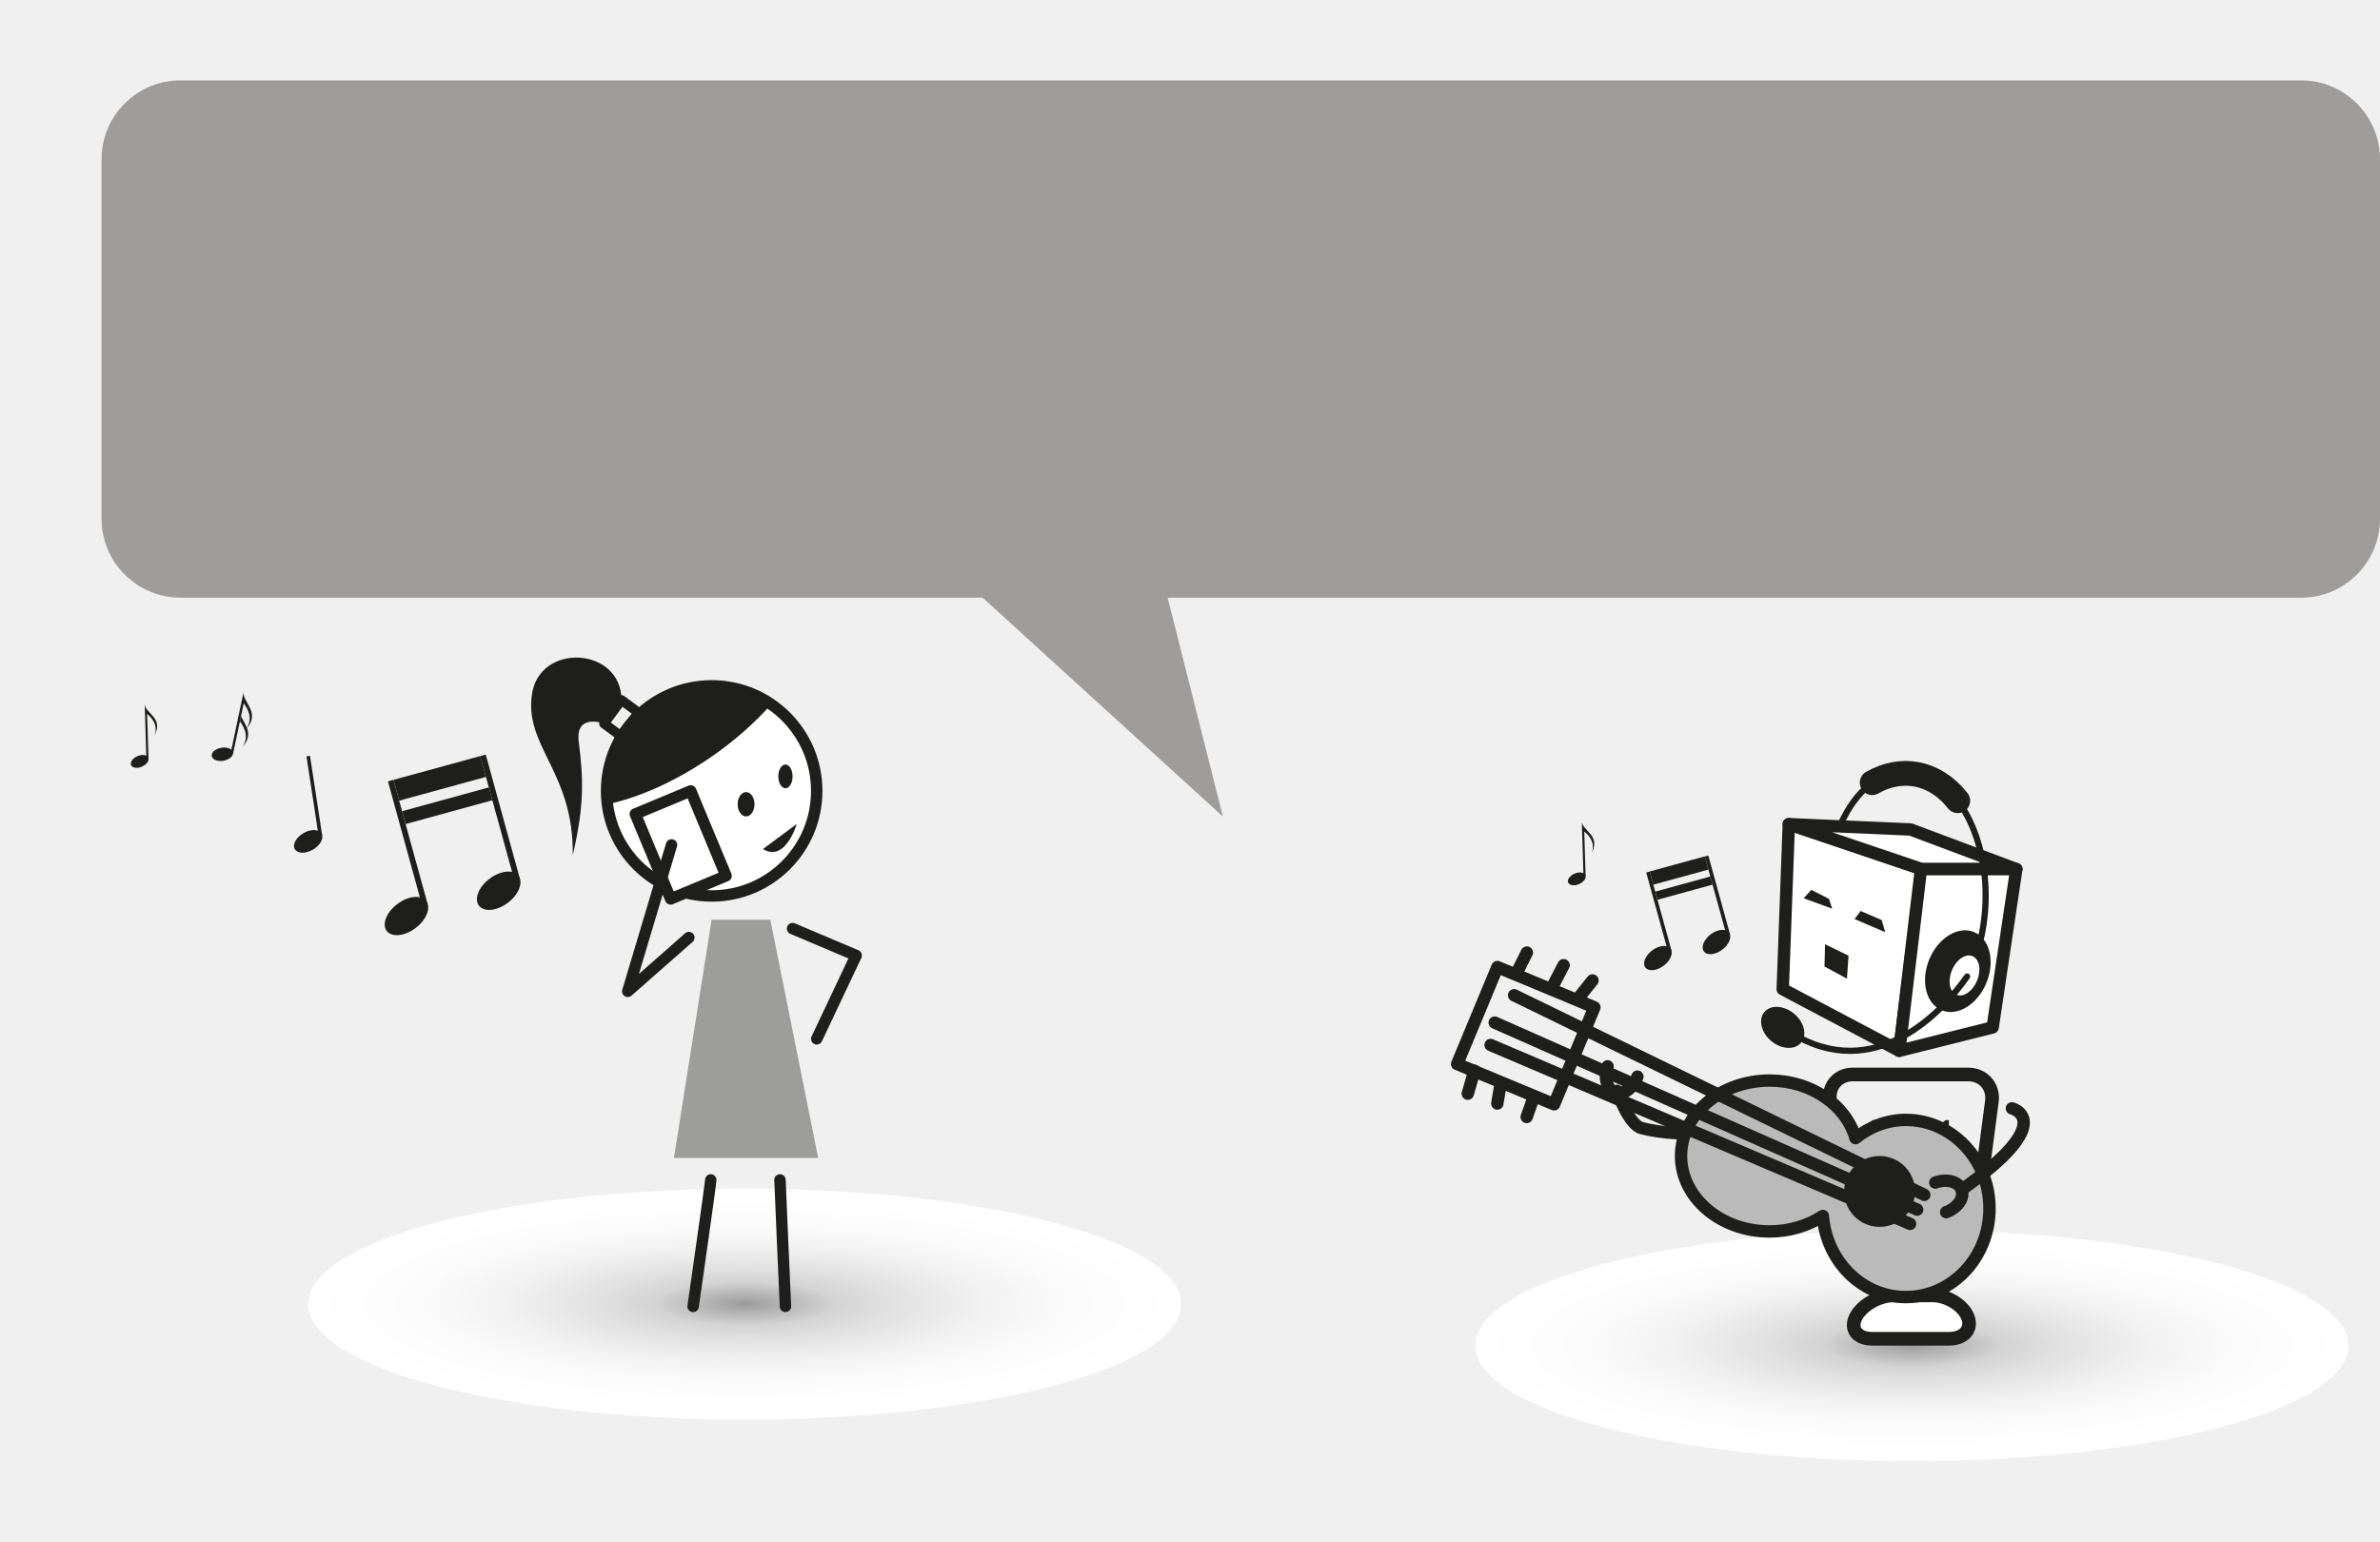
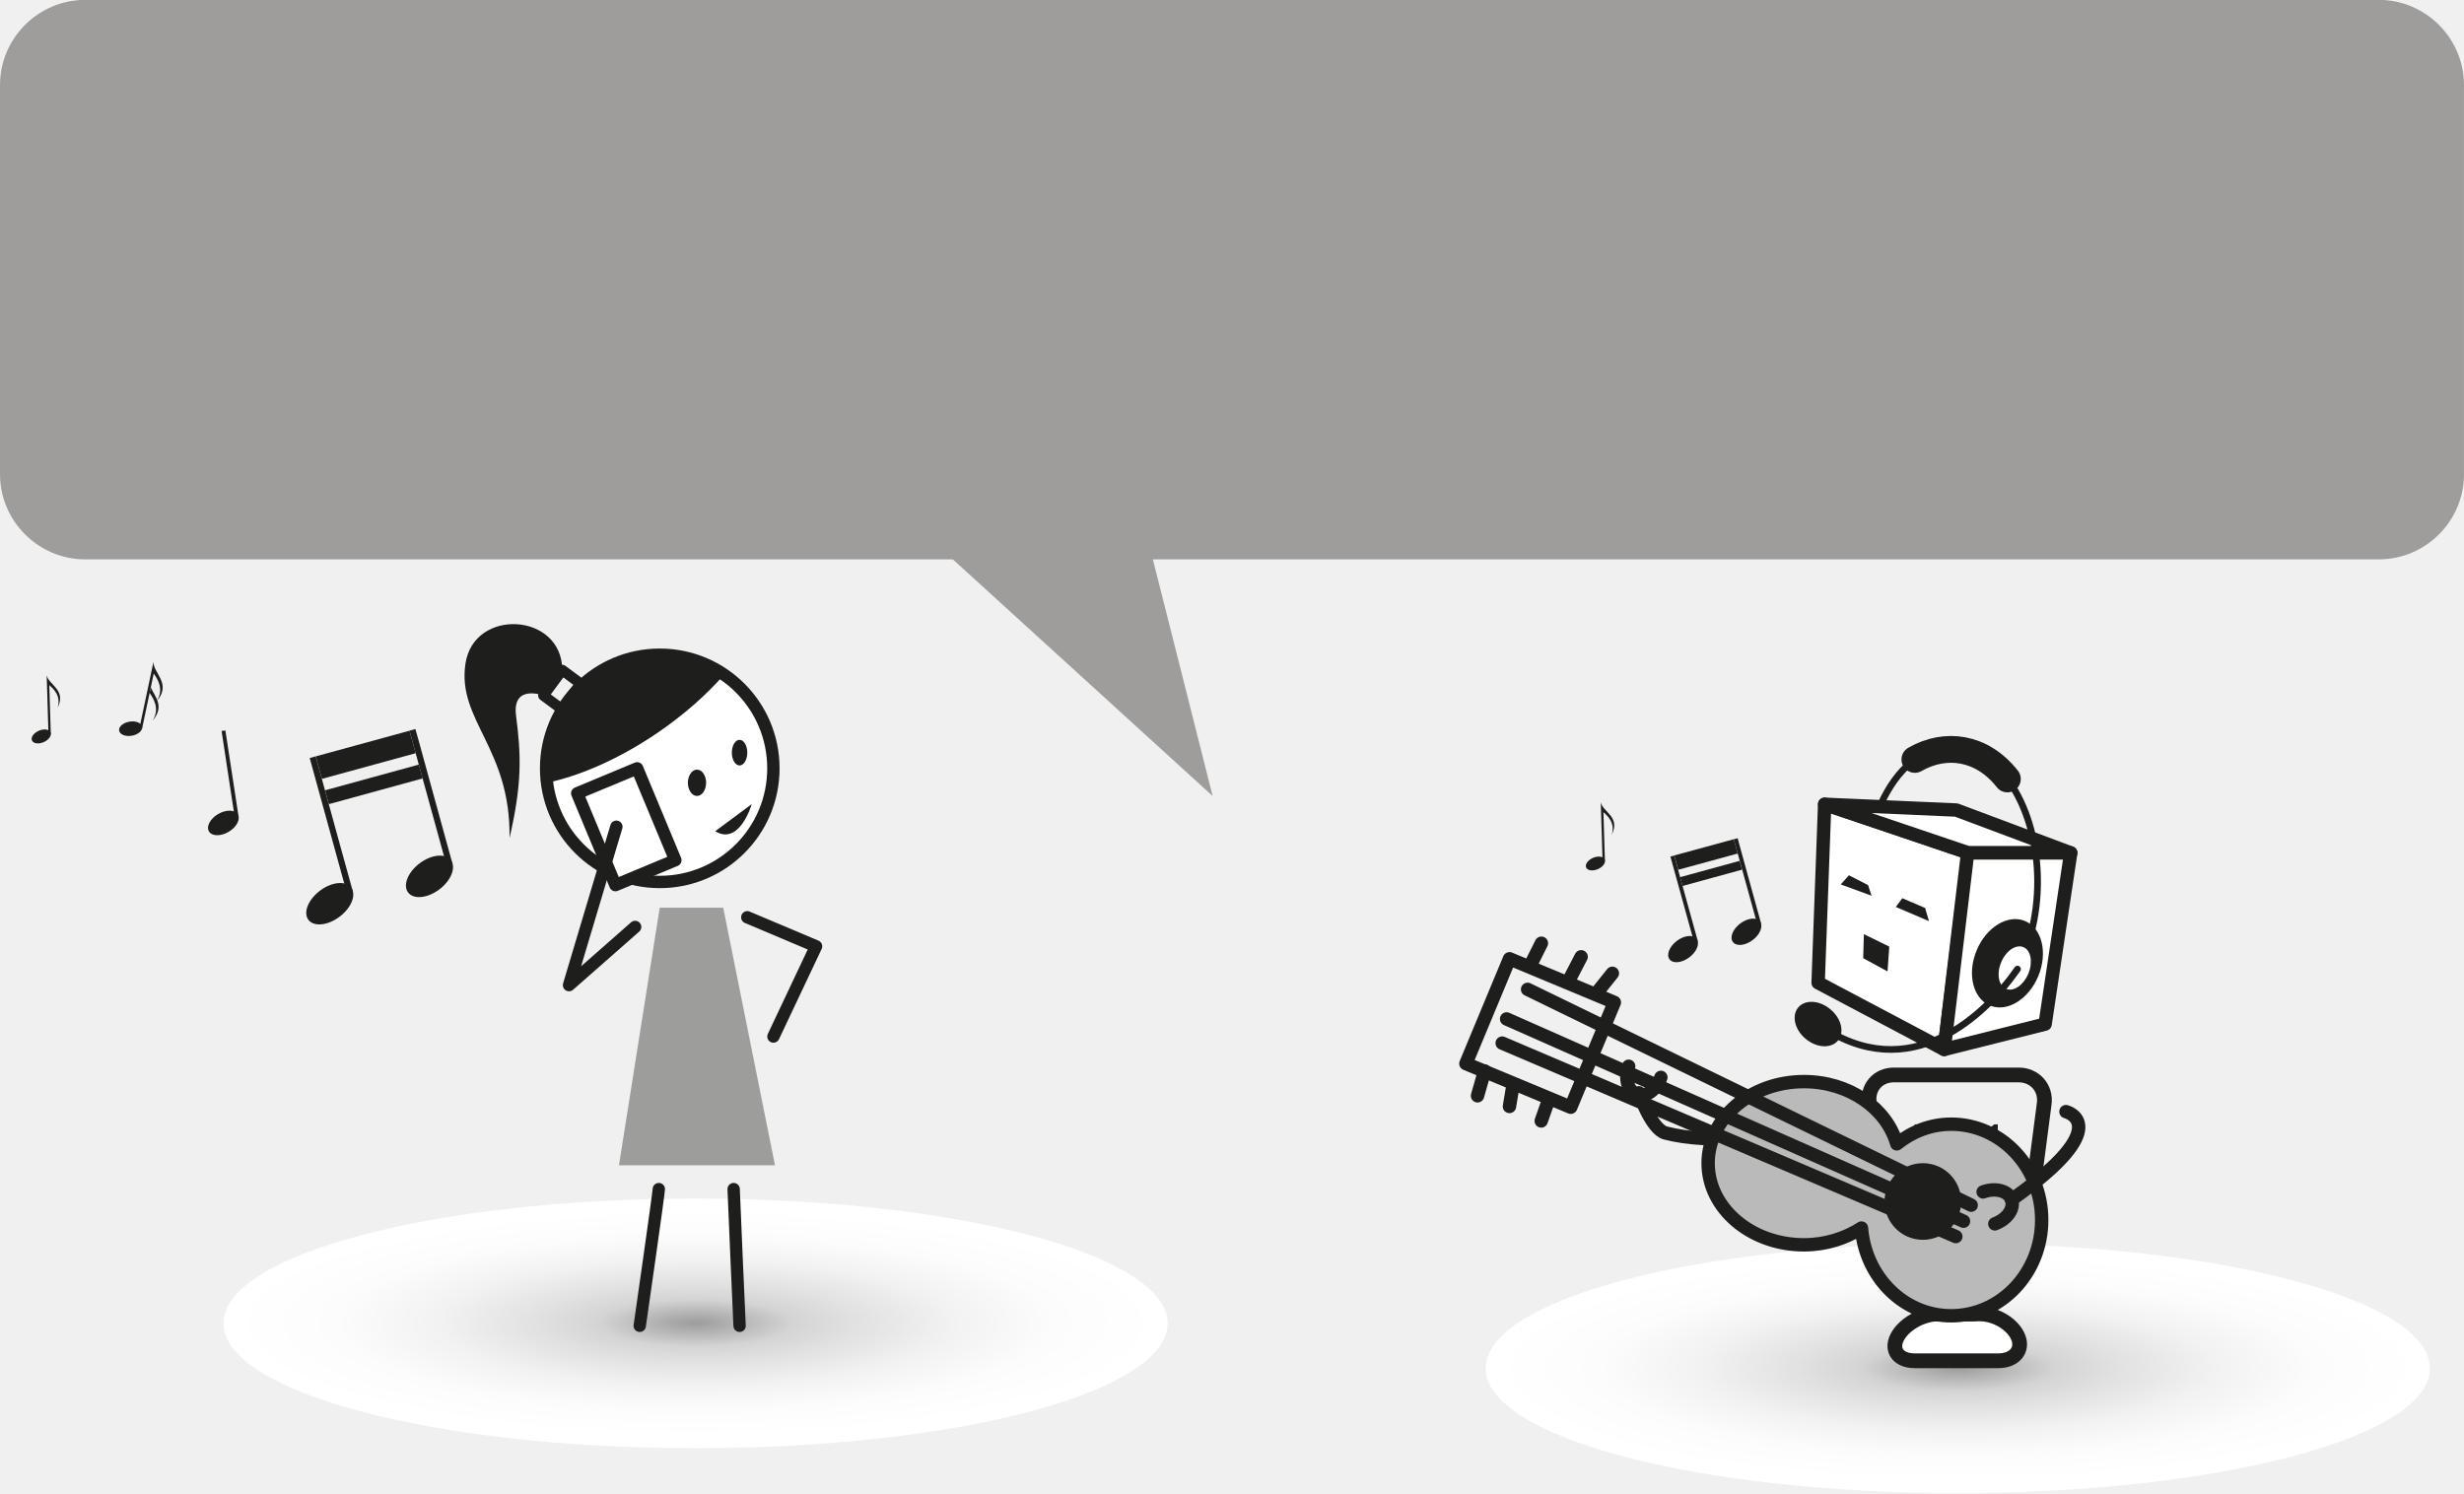
- <svg xmlns="http://www.w3.org/2000/svg" version="1.1" id="Layer_1" x="0px" y="0px" width="90.665px" height="58.73px" viewBox="0 0 90.665 58.73" enable-background="new 0 0 90.665 58.73" xml:space="preserve">
+ <svg xmlns="http://www.w3.org/2000/svg" version="1.1" id="Layer_1" x="0px" y="0px" width="86.795px" height="52.598px" viewBox="0 0 86.795 52.598" enable-background="new 0 0 86.795 52.598" xml:space="preserve">
  <g>
-     <radialGradient id="SVGID_1_" cx="-1113.549" cy="-427.041" r="39.939" gradientTransform="matrix(0.4097 0 0 0.0996 529.0527 93.7888)" gradientUnits="userSpaceOnUse">
+     <radialGradient id="SVGID_1_" cx="-38.842" cy="4956.944" r="39.936" gradientTransform="matrix(0.4097 0 0 0.0996 84.8768 -445.5226)" gradientUnits="userSpaceOnUse">
      <stop offset="0" style="stop-color:#9C9C9C" />
      <stop offset="0.019" style="stop-color:#A2A1A1" />
      <stop offset="0.209" style="stop-color:#D4D4D4" />
      <stop offset="0.342" style="stop-color:#E2E1E2" />
      <stop offset="0.555" style="stop-color:#F2F2F2" />
      <stop offset="0.772" style="stop-color:#FCFCFC" />
      <stop offset="1" style="stop-color:#FFFFFF" />
    </radialGradient>
-     <ellipse fill="url(#SVGID_1_)" cx="72.832" cy="51.271" rx="16.629" ry="4.397" />
-     <radialGradient id="SVGID_2_" cx="-1222.073" cy="-429.416" r="39.939" gradientTransform="matrix(0.4097 0 0 0.0996 529.0527 92.4411)" gradientUnits="userSpaceOnUse">
+     <ellipse fill="url(#SVGID_1_)" cx="68.964" cy="48.205" rx="16.629" ry="4.396" />
+     <radialGradient id="SVGID_2_" cx="-147.367" cy="4954.568" r="39.939" gradientTransform="matrix(0.4097 0 0 0.0996 84.8768 -446.8702)" gradientUnits="userSpaceOnUse">
      <stop offset="0" style="stop-color:#9C9C9C" />
      <stop offset="0.019" style="stop-color:#A2A1A1" />
      <stop offset="0.209" style="stop-color:#D4D4D4" />
      <stop offset="0.342" style="stop-color:#E2E1E2" />
      <stop offset="0.555" style="stop-color:#F2F2F2" />
      <stop offset="0.772" style="stop-color:#FCFCFC" />
      <stop offset="1" style="stop-color:#FFFFFF" />
    </radialGradient>
-     <ellipse fill="url(#SVGID_2_)" cx="28.37" cy="49.688" rx="16.629" ry="4.397" />
+     <ellipse fill="url(#SVGID_2_)" cx="24.5" cy="46.622" rx="16.629" ry="4.397" />
    <g>
      <g>
-         <path fill="#9E9D9C" d="M90.665,19.772c0,1.65-1.35,3-3,3H6.869c-1.65,0-3-1.35-3-3V6.062c0-1.65,1.35-3,3-3h80.796     c1.65,0,3,1.35,3,3V19.772z" />
+         <path fill="#9E9D9C" d="M86.796,16.706c0,1.649-1.35,3-3,3H3c-1.65,0-3-1.351-3-3V2.996c0-1.649,1.35-3,3-3h80.794     c1.65,0,3,1.351,3,3v13.71H86.796z" />
      </g>
-       <polygon fill="#9E9D9C" points="36.25,21.693 44.208,21.693 46.586,31.11   " />
+       <polygon fill="#9E9D9C" points="32.38,18.627 40.338,18.627 42.716,28.043   " />
    </g>
    <g>
      <g>
-         <ellipse transform="matrix(0.7993 -0.6009 0.6009 0.7993 -9.2594 45.2787)" fill="#1E1E1C" cx="63.159" cy="36.502" rx="0.598" ry="0.365" />
-         <path fill="#1E1E1C" d="M62.712,33.244c0.243,0.883,0.81,2.939,0.81,2.939l0.155,0.042c0,0-0.19-0.689-0.383-1.39     c-0.166-0.603-0.333-1.212-0.385-1.4l-0.062-0.229L62.712,33.244z" />
-         <ellipse transform="matrix(0.7989 -0.6014 0.6014 0.7989 -8.4369 46.545)" fill="#1E1E1C" cx="65.391" cy="35.89" rx="0.598" ry="0.366" />
-         <path fill="#1E1E1C" d="M64.943,32.633c0.244,0.884,0.811,2.939,0.811,2.939l0.154,0.042c0,0-0.188-0.689-0.382-1.39     c-0.165-0.602-0.334-1.212-0.385-1.399l-0.063-0.229L64.943,32.633z" />
-         <rect x="62.878" y="32.91" transform="matrix(-0.9646 0.2638 -0.2638 -0.9646 134.414 48.2901)" fill="#1E1E1C" width="2.173" height="0.522" />
-         <rect x="63.06" y="33.673" transform="matrix(-0.9643 0.2647 -0.2647 -0.9643 134.9615 49.4842)" fill="#1E1E1C" width="2.173" height="0.322" />
+         <ellipse transform="matrix(-0.7996 0.6005 -0.6005 -0.7996 126.7719 24.5722)" fill="#1E1E1C" cx="59.286" cy="33.438" rx="0.598" ry="0.364" />
+         <path fill="#1E1E1C" d="M58.841,30.178c0.244,0.883,0.812,2.939,0.812,2.939l0.154,0.041c0,0-0.189-0.688-0.385-1.391     c-0.166-0.604-0.332-1.211-0.385-1.398l-0.061-0.229L58.841,30.178z" />
+         <ellipse transform="matrix(-0.7982 0.6023 -0.6023 -0.7982 130.393 21.9775)" fill="#1E1E1C" cx="61.516" cy="32.827" rx="0.598" ry="0.365" />
+         <path fill="#1E1E1C" d="M61.073,29.567c0.244,0.885,0.812,2.939,0.812,2.939l0.154,0.041c0,0-0.188-0.688-0.383-1.389     c-0.166-0.604-0.334-1.213-0.385-1.398l-0.062-0.23L61.073,29.567z" />
+         <rect x="59.009" y="29.843" transform="matrix(-0.9647 0.2634 -0.2634 -0.9647 125.9972 43.3159)" fill="#1E1E1C" width="2.172" height="0.523" />
+         <rect x="59.192" y="30.608" transform="matrix(-0.9645 0.2643 -0.2643 -0.9645 126.5448 44.5148)" fill="#1E1E1C" width="2.173" height="0.322" />
      </g>
      <g>
        <g>
-           <ellipse transform="matrix(0.9172 -0.3984 0.3984 0.9172 -8.3681 26.7012)" fill="#1E1E1C" cx="60.067" cy="33.487" rx="0.357" ry="0.217" />
-           <path fill="#1E1E1C" d="M60.404,33.399c0,0-0.043-1.471-0.053-1.722c0.119,0.111,0.439,0.373,0.287,0.807      c0.336-0.642-0.32-0.817-0.379-1.159c0.006,0.25,0.062,2.027,0.062,2.027L60.404,33.399z" />
+           <ellipse transform="matrix(-0.9177 0.3972 -0.3972 -0.9177 119.8547 36.0164)" fill="#1E1E1C" cx="56.197" cy="30.421" rx="0.356" ry="0.216" />
+           <path fill="#1E1E1C" d="M56.534,30.332c0,0-0.043-1.471-0.053-1.721c0.119,0.109,0.438,0.371,0.287,0.807      c0.336-0.643-0.32-0.816-0.381-1.158c0.008,0.25,0.062,2.025,0.062,2.025L56.534,30.332z" />
        </g>
      </g>
-       <polygon fill="#FFFFFF" stroke="#1E1E1C" stroke-width="0.472" stroke-linecap="round" stroke-linejoin="round" stroke-miterlimit="10" points="    72.352,40.036 67.912,37.688 68.144,31.401 73.213,33.114   " />
-       <polygon fill="#1E1E1C" points="69.796,34.621 68.712,34.225 68.998,33.903 69.674,34.247   " />
-       <polygon fill="#1E1E1C" points="71.817,35.517 70.65,35.017 70.879,34.709 71.681,35.053   " />
-       <polygon fill="#1E1E1C" points="70.358,37.288 69.503,36.823 69.525,35.976 70.42,36.413   " />
-       <polygon fill="#FFFFFF" stroke="#1E1E1C" stroke-width="0.472" stroke-linecap="round" stroke-linejoin="round" stroke-miterlimit="10" points="    73.213,33.114 68.144,31.401 72.782,31.604 76.811,33.114   " />
-       <polygon fill="#FFFFFF" stroke="#1E1E1C" stroke-width="0.472" stroke-linecap="round" stroke-linejoin="round" stroke-miterlimit="10" points="    75.909,39.144 72.352,40.036 73.178,33.114 76.811,33.114   " />
-       <path fill="none" stroke="#1E1E1C" stroke-width="0.472" stroke-linecap="round" stroke-linejoin="round" stroke-miterlimit="10" d="    M61.597,41.564c0,0,0.446,1.29,0.938,1.417c1.531,0.396,4.195,0.312,6.469-1.136" />
-       <ellipse transform="matrix(0.9244 0.3815 -0.3815 0.9244 19.7582 -25.6547)" fill="#1E1E1C" cx="74.579" cy="37.002" rx="1.177" ry="1.612" />
-       <path fill="none" stroke="#1E1E1C" stroke-width="0.236" stroke-linecap="round" stroke-linejoin="round" stroke-miterlimit="10" d="    M70.131,31.38c0.55-1.217,1.455-2.009,2.479-2.009c1.676,0,3.033,2.128,3.033,4.752c0,1.234-0.299,2.359-0.792,3.204" />
-       <path fill="none" stroke="#1E1E1C" stroke-width="0.472" stroke-linecap="round" stroke-linejoin="round" stroke-miterlimit="10" d="    M74.851,37.327" />
-       <path fill="none" stroke="#1E1E1C" stroke-width="0.944" stroke-linecap="round" stroke-linejoin="round" stroke-miterlimit="10" d="    M71.321,29.82c1.076-0.62,2.365-0.449,3.258,0.688" />
-       <path fill="#1E1E1C" d="M68.61,39.727c-0.24,0.287-0.746,0.261-1.135-0.062c-0.383-0.319-0.503-0.814-0.264-1.103    c0.24-0.289,0.748-0.263,1.133,0.061C68.733,38.943,68.851,39.436,68.61,39.727z" />
-       <ellipse transform="matrix(0.9238 0.3829 -0.3829 0.9238 19.9318 -25.8217)" fill="#FFFFFF" cx="74.837" cy="37.164" rx="0.519" ry="0.796" />
-       <path fill="none" stroke="#1E1E1C" stroke-width="0.236" stroke-linecap="round" stroke-linejoin="round" stroke-miterlimit="10" d="    M74.936,37.206c-1.111,1.594-3.793,4.22-7.025,1.938" />
-       <text transform="matrix(1 0 0 1 70.8208 43.9424)" fill="#1E1E1C" font-family="'ArialRoundedMTBold'" font-size="1.768">AR-1</text>
+       <polygon fill="#FFFFFF" stroke="#1E1E1C" stroke-width="0.472" stroke-linecap="round" stroke-linejoin="round" stroke-miterlimit="10" points="    68.483,36.971 64.044,34.621 64.274,28.334 69.343,30.047   " />
+       <polygon fill="#1E1E1C" points="65.925,31.555 64.841,31.158 65.13,30.836 65.804,31.182   " />
+       <polygon fill="#1E1E1C" points="67.948,32.451 66.78,31.951 67.009,31.643 67.812,31.987   " />
+       <polygon fill="#1E1E1C" points="66.489,34.223 65.632,33.756 65.655,32.91 66.55,33.348   " />
+       <polygon fill="#FFFFFF" stroke="#1E1E1C" stroke-width="0.472" stroke-linecap="round" stroke-linejoin="round" stroke-miterlimit="10" points="    69.343,30.047 64.274,28.334 68.913,28.537 72.942,30.047   " />
+       <polygon fill="#FFFFFF" stroke="#1E1E1C" stroke-width="0.472" stroke-linecap="round" stroke-linejoin="round" stroke-miterlimit="10" points="    72.04,36.078 68.483,36.971 69.31,30.047 72.942,30.047   " />
+       <path fill="none" stroke="#1E1E1C" stroke-width="0.472" stroke-linecap="round" stroke-linejoin="round" stroke-miterlimit="10" d="    M57.728,38.498c0,0,0.445,1.289,0.938,1.416c1.531,0.396,4.195,0.312,6.469-1.135" />
+       <ellipse transform="matrix(-0.9243 -0.3817 0.3817 -0.9243 123.118 92.2948)" fill="#1E1E1C" cx="70.712" cy="33.938" rx="1.177" ry="1.612" />
+       <path fill="none" stroke="#1E1E1C" stroke-width="0.236" stroke-linecap="round" stroke-linejoin="round" stroke-miterlimit="10" d="    M66.261,28.315c0.551-1.217,1.455-2.009,2.48-2.009c1.676,0,3.033,2.128,3.033,4.751c0,1.234-0.299,2.359-0.793,3.205" />
+       <path fill="none" stroke="#1E1E1C" stroke-width="0.472" stroke-linecap="round" stroke-linejoin="round" stroke-miterlimit="10" d="    M70.981,34.262" />
+       <path fill="none" stroke="#1E1E1C" stroke-width="0.944" stroke-linecap="round" stroke-linejoin="round" stroke-miterlimit="10" d="    M67.452,26.754c1.076-0.619,2.365-0.448,3.258,0.688" />
+       <path fill="#1E1E1C" d="M64.741,36.66c-0.24,0.287-0.746,0.262-1.135-0.061c-0.385-0.318-0.504-0.814-0.266-1.104    c0.24-0.289,0.748-0.264,1.135,0.061C64.864,35.877,64.981,36.369,64.741,36.66z" />
+       <ellipse transform="matrix(-0.9241 -0.3821 0.3821 -0.9241 123.5196 92.7329)" fill="#FFFFFF" cx="70.967" cy="34.103" rx="0.519" ry="0.796" />
+       <path fill="none" stroke="#1E1E1C" stroke-width="0.236" stroke-linecap="round" stroke-linejoin="round" stroke-miterlimit="10" d="    M71.067,34.141c-1.111,1.594-3.793,4.221-7.025,1.938" />
+       <text transform="matrix(1 0 0 1 66.9512 40.8762)" fill="#1E1E1C" font-family="'ArialRoundedMTBold'" font-size="1.768">AR-1</text>
      <g>
-         <path fill="none" stroke="#1E1E1C" stroke-width="0.52" stroke-miterlimit="10" d="M75.321,46.204     c-0.074,0.562-0.6,1.023-1.168,1.023h-2.496c-0.568,0-1.111-0.458-1.207-1.018l-0.729-4.253c-0.096-0.56,0.291-1.018,0.859-1.018     h4.402c0.568,0,0.973,0.461,0.898,1.023L75.321,46.204z" />
+         <path fill="none" stroke="#1E1E1C" stroke-width="0.52" stroke-miterlimit="10" d="M71.452,43.139     c-0.074,0.561-0.6,1.021-1.168,1.021h-2.496c-0.568,0-1.111-0.457-1.207-1.018l-0.729-4.254     c-0.098-0.561,0.291-1.018,0.857-1.018h4.402c0.566,0,0.973,0.461,0.896,1.021L71.452,43.139z" />
      </g>
      <g>
-         <path fill="#FFFFFF" d="M74.963,50.181c-0.178-0.455-0.787-0.827-1.355-0.827h-1.463c-0.568,0-1.221,0.372-1.449,0.827     c-0.229,0.454,0.049,0.826,0.617,0.826h2.939C74.821,51.007,75.141,50.635,74.963,50.181z" />
-         <path fill="none" stroke="#1E1E1C" stroke-width="0.52" stroke-miterlimit="10" d="M74.963,50.181     c-0.178-0.455-0.787-0.827-1.355-0.827h-1.463c-0.568,0-1.221,0.372-1.449,0.827c-0.229,0.454,0.049,0.826,0.617,0.826h2.939     C74.821,51.007,75.141,50.635,74.963,50.181z" />
+         <path fill="#FFFFFF" d="M71.093,47.115c-0.178-0.455-0.787-0.828-1.354-0.828h-1.463c-0.568,0-1.223,0.373-1.449,0.828     c-0.23,0.453,0.049,0.824,0.617,0.824h2.938C70.952,47.942,71.272,47.569,71.093,47.115z" />
+         <path fill="none" stroke="#1E1E1C" stroke-width="0.52" stroke-miterlimit="10" d="M71.093,47.115     c-0.178-0.455-0.787-0.828-1.354-0.828h-1.463c-0.568,0-1.223,0.373-1.449,0.828c-0.23,0.453,0.049,0.824,0.617,0.824h2.938     C70.952,47.942,71.272,47.569,71.093,47.115z" />
      </g>
-       <rect x="72.352" y="47.228" fill="#FFFFFF" stroke="#1E1E1C" stroke-width="0.52" stroke-miterlimit="10" width="0.861" height="2.126" />
+       <rect x="68.483" y="44.162" fill="#FFFFFF" stroke="#1E1E1C" stroke-width="0.52" stroke-miterlimit="10" width="0.859" height="2.125" />
      <g>
-         <path fill="#BABABA" stroke="#1E1E1C" stroke-width="0.472" stroke-linecap="round" stroke-linejoin="round" stroke-miterlimit="10" d="     M72.602,42.669c-0.724,0-1.383,0.265-1.918,0.694c-0.359-1.258-1.682-2.194-3.27-2.194c-1.864,0-3.375,1.287-3.375,2.875     s1.511,2.875,3.375,2.875c0.765,0,1.461-0.225,2.027-0.59c0.139,1.729,1.492,3.09,3.16,3.09c1.761,0,3.188-1.511,3.188-3.375     S74.363,42.669,72.602,42.669z" />
-         <line fill="none" stroke="#1E1E1C" stroke-width="0.472" stroke-linecap="round" stroke-linejoin="round" stroke-miterlimit="10" x1="73.304" y1="45.524" x2="57.679" y2="37.92" />
-         <line fill="none" stroke="#1E1E1C" stroke-width="0.472" stroke-linecap="round" stroke-linejoin="round" stroke-miterlimit="10" x1="73.034" y1="46.087" x2="56.94" y2="38.962" />
-         <line fill="none" stroke="#1E1E1C" stroke-width="0.472" stroke-linecap="round" stroke-linejoin="round" stroke-miterlimit="10" x1="72.763" y1="46.629" x2="56.784" y2="39.815" />
-         <rect x="56.123" y="37.461" transform="matrix(0.9234 0.3838 -0.3838 0.9234 19.5975 -19.2861)" fill="none" stroke="#1E1E1C" stroke-width="0.472" stroke-linecap="round" stroke-linejoin="round" stroke-miterlimit="10" width="4" height="4" />
-         <circle fill="#1E1E1C" cx="71.602" cy="45.394" r="1.35" />
-         <line fill="none" stroke="#1E1E1C" stroke-width="0.472" stroke-linecap="round" stroke-linejoin="round" stroke-miterlimit="10" x1="58.165" y1="36.294" x2="57.79" y2="37.044" />
-         <line fill="none" stroke="#1E1E1C" stroke-width="0.472" stroke-linecap="round" stroke-linejoin="round" stroke-miterlimit="10" x1="59.565" y1="36.774" x2="59.165" y2="37.544" />
-         <line fill="none" stroke="#1E1E1C" stroke-width="0.472" stroke-linecap="round" stroke-linejoin="round" stroke-miterlimit="10" x1="60.665" y1="37.356" x2="60.165" y2="37.981" />
-         <line fill="none" stroke="#1E1E1C" stroke-width="0.472" stroke-linecap="round" stroke-linejoin="round" stroke-miterlimit="10" x1="56.165" y1="40.794" x2="55.915" y2="41.669" />
-         <line fill="none" stroke="#1E1E1C" stroke-width="0.472" stroke-linecap="round" stroke-linejoin="round" stroke-miterlimit="10" x1="57.165" y1="41.294" x2="57.04" y2="42.044" />
-         <line fill="none" stroke="#1E1E1C" stroke-width="0.472" stroke-linecap="round" stroke-linejoin="round" stroke-miterlimit="10" x1="58.383" y1="41.919" x2="58.159" y2="42.556" />
+         <path fill="#BABABA" stroke="#1E1E1C" stroke-width="0.472" stroke-linecap="round" stroke-linejoin="round" stroke-miterlimit="10" d="     M68.733,39.604c-0.727,0-1.383,0.266-1.918,0.693c-0.359-1.258-1.684-2.193-3.271-2.193c-1.865,0-3.375,1.287-3.375,2.875     s1.51,2.875,3.375,2.875c0.766,0,1.461-0.227,2.027-0.59c0.139,1.729,1.492,3.09,3.16,3.09c1.76,0,3.188-1.512,3.188-3.375     C71.921,41.114,70.493,39.604,68.733,39.604z" />
+         <line fill="none" stroke="#1E1E1C" stroke-width="0.472" stroke-linecap="round" stroke-linejoin="round" stroke-miterlimit="10" x1="69.435" y1="42.457" x2="53.81" y2="34.854" />
+         <line fill="none" stroke="#1E1E1C" stroke-width="0.472" stroke-linecap="round" stroke-linejoin="round" stroke-miterlimit="10" x1="69.165" y1="43.022" x2="53.071" y2="35.897" />
+         <line fill="none" stroke="#1E1E1C" stroke-width="0.472" stroke-linecap="round" stroke-linejoin="round" stroke-miterlimit="10" x1="68.894" y1="43.563" x2="52.915" y2="36.748" />
+         <rect x="52.252" y="34.395" transform="matrix(0.9232 0.3842 -0.3842 0.9232 18.1487 -18.0516)" fill="none" stroke="#1E1E1C" stroke-width="0.472" stroke-linecap="round" stroke-linejoin="round" stroke-miterlimit="10" width="4" height="4" />
+         <circle fill="#1E1E1C" cx="67.733" cy="42.328" r="1.35" />
+         <line fill="none" stroke="#1E1E1C" stroke-width="0.472" stroke-linecap="round" stroke-linejoin="round" stroke-miterlimit="10" x1="54.296" y1="33.229" x2="53.921" y2="33.979" />
+         <line fill="none" stroke="#1E1E1C" stroke-width="0.472" stroke-linecap="round" stroke-linejoin="round" stroke-miterlimit="10" x1="55.696" y1="33.707" x2="55.296" y2="34.479" />
+         <line fill="none" stroke="#1E1E1C" stroke-width="0.472" stroke-linecap="round" stroke-linejoin="round" stroke-miterlimit="10" x1="56.796" y1="34.289" x2="56.296" y2="34.914" />
+         <line fill="none" stroke="#1E1E1C" stroke-width="0.472" stroke-linecap="round" stroke-linejoin="round" stroke-miterlimit="10" x1="52.296" y1="37.729" x2="52.046" y2="38.604" />
+         <line fill="none" stroke="#1E1E1C" stroke-width="0.472" stroke-linecap="round" stroke-linejoin="round" stroke-miterlimit="10" x1="53.296" y1="38.229" x2="53.171" y2="38.979" />
+         <line fill="none" stroke="#1E1E1C" stroke-width="0.472" stroke-linecap="round" stroke-linejoin="round" stroke-miterlimit="10" x1="54.513" y1="38.854" x2="54.29" y2="39.49" />
      </g>
-       <path fill="none" stroke="#1E1E1C" stroke-width="0.472" stroke-linecap="round" stroke-linejoin="round" stroke-miterlimit="10" d="    M76.643,42.228c0,0,1.835,0.462-1.918,3.102" />
-       <path fill="none" stroke="#1E1E1C" stroke-width="0.472" stroke-linecap="round" stroke-linejoin="round" stroke-miterlimit="10" d="    M73.725,45.056c0.439-0.159,0.888-0.038,1,0.273c0.115,0.312-0.148,0.694-0.587,0.854" />
-       <path fill="none" stroke="#1E1E1C" stroke-width="0.472" stroke-linecap="round" stroke-linejoin="round" stroke-miterlimit="10" d="    M62.376,41.021c-0.154,0.441-0.532,0.712-0.844,0.603c-0.314-0.108-0.444-0.555-0.291-0.995" />
+       <path fill="none" stroke="#1E1E1C" stroke-width="0.472" stroke-linecap="round" stroke-linejoin="round" stroke-miterlimit="10" d="    M72.774,39.162c0,0,1.834,0.461-1.918,3.102" />
+       <path fill="none" stroke="#1E1E1C" stroke-width="0.472" stroke-linecap="round" stroke-linejoin="round" stroke-miterlimit="10" d="    M69.856,41.99c0.438-0.16,0.887-0.039,1,0.271c0.113,0.312-0.148,0.693-0.588,0.854" />
+       <path fill="none" stroke="#1E1E1C" stroke-width="0.472" stroke-linecap="round" stroke-linejoin="round" stroke-miterlimit="10" d="    M58.505,37.955c-0.152,0.439-0.529,0.711-0.844,0.604s-0.443-0.557-0.291-0.996" />
    </g>
    <g>
      <g>
-         <ellipse transform="matrix(0.8637 -0.504 0.504 0.8637 -14.5564 10.2849)" fill="#1E1E1C" cx="11.739" cy="32.058" rx="0.589" ry="0.362" />
-         <path fill="#1E1E1C" d="M11.675,28.817c0.136,0.893,0.453,2.971,0.453,2.971l0.148,0.059c0,0-0.105-0.695-0.215-1.404     c-0.094-0.608-0.188-1.225-0.217-1.414l-0.035-0.231L11.675,28.817z" />
+         <ellipse transform="matrix(-0.8637 0.504 -0.504 -0.8637 29.2754 50.0645)" fill="#1E1E1C" cx="7.869" cy="28.99" rx="0.589" ry="0.364" />
+         <path fill="#1E1E1C" d="M7.805,25.751c0.136,0.894,0.453,2.972,0.453,2.972l0.148,0.059c0,0-0.105-0.695-0.215-1.404     c-0.094-0.607-0.188-1.224-0.217-1.414l-0.035-0.23L7.805,25.751z" />
      </g>
      <g>
-         <ellipse transform="matrix(0.9856 -0.169 0.169 0.9856 -4.7356 1.8456)" fill="#1E1E1C" cx="8.472" cy="28.737" rx="0.41" ry="0.251" />
-         <path fill="#1E1E1C" d="M8.875,28.732c0,0,0.352-1.655,0.41-1.937c0.104,0.154,0.391,0.535,0.101,0.977     c0.552-0.626-0.136-1-0.108-1.398c-0.061,0.283-0.484,2.283-0.484,2.283L8.875,28.732z" />
-         <path fill="#1E1E1C" d="M9.14,27.478c0.102,0.156,0.389,0.537,0.1,0.98c0.445-0.506,0.082-0.849-0.059-1.173L9.14,27.478z" />
+         <ellipse transform="matrix(-0.9858 0.168 -0.168 -0.9858 13.4493 50.2047)" fill="#1E1E1C" cx="4.601" cy="25.671" rx="0.41" ry="0.251" />
+         <path fill="#1E1E1C" d="M5.005,25.666c0,0,0.352-1.654,0.41-1.938c0.104,0.153,0.391,0.535,0.101,0.978     c0.552-0.626-0.136-1-0.108-1.397c-0.061,0.282-0.484,2.282-0.484,2.282L5.005,25.666z" />
+         <path fill="#1E1E1C" d="M5.271,24.412c0.102,0.155,0.389,0.537,0.1,0.979c0.445-0.506,0.082-0.85-0.059-1.173L5.271,24.412z" />
      </g>
      <g>
-         <ellipse transform="matrix(0.7991 -0.6012 0.6012 0.7991 -17.8724 16.3188)" fill="#1E1E1C" cx="15.483" cy="34.903" rx="0.942" ry="0.575" />
-         <path fill="#1E1E1C" d="M14.779,29.77c0.383,1.392,1.275,4.633,1.275,4.633l0.244,0.066c0,0-0.299-1.086-0.604-2.189     c-0.26-0.95-0.524-1.911-0.605-2.207l-0.1-0.361L14.779,29.77z" />
-         <ellipse transform="matrix(0.7986 -0.6018 0.6018 0.7986 -16.5998 18.2681)" fill="#1E1E1C" cx="18.999" cy="33.939" rx="0.943" ry="0.576" />
-         <path fill="#1E1E1C" d="M18.293,28.807c0.382,1.393,1.275,4.632,1.275,4.632l0.244,0.067c0,0-0.296-1.087-0.602-2.19     c-0.261-0.948-0.526-1.909-0.606-2.206l-0.102-0.36L18.293,28.807z" />
-         <rect x="15.038" y="29.244" transform="matrix(-0.9645 0.264 -0.264 -0.9645 40.736 53.8361)" fill="#1E1E1C" width="3.425" height="0.822" />
-         <rect x="15.326" y="30.447" transform="matrix(-0.9644 0.2646 -0.2646 -0.9644 41.5935 55.7974)" fill="#1E1E1C" width="3.425" height="0.507" />
+         <ellipse transform="matrix(-0.799 0.6013 -0.6013 -0.799 40.0393 50.2902)" fill="#1E1E1C" cx="11.615" cy="31.836" rx="0.942" ry="0.574" />
+         <path fill="#1E1E1C" d="M10.909,26.704c0.383,1.392,1.275,4.632,1.275,4.632l0.244,0.066c0,0-0.299-1.086-0.604-2.189     c-0.26-0.949-0.524-1.91-0.605-2.207l-0.1-0.36L10.909,26.704z" />
+         <ellipse transform="matrix(-0.7988 0.6016 -0.6016 -0.7988 45.7861 46.4325)" fill="#1E1E1C" cx="15.129" cy="30.872" rx="0.943" ry="0.576" />
+         <path fill="#1E1E1C" d="M14.423,25.741c0.382,1.394,1.275,4.632,1.275,4.632l0.244,0.066c0,0-0.296-1.088-0.602-2.189     c-0.261-0.947-0.526-1.91-0.606-2.207l-0.102-0.359L14.423,25.741z" />
+         <rect x="11.168" y="26.179" transform="matrix(-0.9645 0.264 -0.264 -0.9645 32.3248 48.8364)" fill="#1E1E1C" width="3.425" height="0.822" />
+         <rect x="11.458" y="27.38" transform="matrix(-0.9644 0.2646 -0.2646 -0.9644 33.1821 50.7969)" fill="#1E1E1C" width="3.425" height="0.506" />
      </g>
      <g>
        <g>
-           <ellipse transform="matrix(0.9172 -0.3984 0.3984 0.9172 -11.1165 4.5211)" fill="#1E1E1C" cx="5.321" cy="29.01" rx="0.357" ry="0.217" />
-           <path fill="#1E1E1C" d="M5.658,28.923c0,0-0.043-1.471-0.053-1.722c0.119,0.111,0.439,0.373,0.287,0.807      c0.336-0.642-0.32-0.817-0.379-1.159c0.006,0.25,0.062,2.027,0.062,2.027L5.658,28.923z" />
+           <ellipse transform="matrix(-0.9173 0.3981 -0.3981 -0.9173 13.1135 49.1642)" fill="#1E1E1C" cx="1.452" cy="25.944" rx="0.357" ry="0.218" />
+           <path fill="#1E1E1C" d="M1.789,25.857c0,0-0.043-1.471-0.053-1.722c0.119,0.11,0.439,0.372,0.287,0.807      c0.336-0.642-0.32-0.816-0.379-1.158c0.006,0.25,0.062,2.026,0.062,2.026L1.789,25.857z" />
        </g>
      </g>
      <g>
-         <circle fill="#FFFFFF" stroke="#1E1E1C" stroke-width="0.435" stroke-linecap="round" stroke-linejoin="round" stroke-miterlimit="10" cx="27.11" cy="30.134" r="4.003" />
-         <path fill="#1E1E1C" d="M29.376,26.835c-0.645-0.443-1.426-0.706-2.268-0.706c-2.211,0-4.002,1.794-4.002,4.005     c0,0.172,0.014,0.342,0.035,0.509c1.186-0.253,2.563-0.854,3.904-1.771C27.966,28.242,28.756,27.541,29.376,26.835z" />
-         <rect x="23.265" y="26.803" transform="matrix(0.8037 0.595 -0.595 0.8037 20.9242 -8.7129)" fill="none" stroke="#1E1E1C" stroke-width="0.371" stroke-linecap="round" stroke-linejoin="round" stroke-miterlimit="10" width="0.809" height="1.116" />
-         <path fill="#1E1E1C" d="M21.818,32.588c0.049-3.171-1.855-4.142-1.552-6.144c0.298-1.977,3.403-1.797,3.411,0.229     c-0.381,0.512-0.666,0.896-0.666,0.896s-1.109-0.419-0.963,0.707C22.222,29.639,22.271,30.643,21.818,32.588z" />
-         <ellipse fill="#1E1E1C" cx="29.921" cy="29.581" rx="0.272" ry="0.452" />
-         <ellipse fill="#1E1E1C" cx="28.422" cy="30.643" rx="0.321" ry="0.464" />
-         <path fill="#1E1E1C" d="M30.351,31.394c0,0-0.429,1.479-1.287,0.955" />
-         <rect x="24.787" y="30.439" transform="matrix(0.9232 -0.3843 0.3843 0.9232 -10.3802 12.4377)" fill="#FFFFFF" stroke="#1E1E1C" stroke-width="0.435" stroke-linecap="round" stroke-linejoin="round" stroke-miterlimit="10" width="2.287" height="3.505" />
+         <circle fill="#FFFFFF" stroke="#1E1E1C" stroke-width="0.435" stroke-linecap="round" stroke-linejoin="round" stroke-miterlimit="10" cx="23.24" cy="27.068" r="4.003" />
+         <path fill="#1E1E1C" d="M25.506,23.769c-0.645-0.442-1.426-0.706-2.268-0.706c-2.211,0-4.002,1.794-4.002,4.005     c0,0.172,0.014,0.342,0.035,0.51c1.186-0.254,2.563-0.854,3.904-1.771C24.096,25.177,24.886,24.475,25.506,23.769z" />
+         <rect x="19.396" y="23.737" transform="matrix(0.8035 0.5953 -0.5953 0.8035 18.3519 -7.013)" fill="none" stroke="#1E1E1C" stroke-width="0.371" stroke-linecap="round" stroke-linejoin="round" stroke-miterlimit="10" width="0.809" height="1.116" />
+         <path fill="#1E1E1C" d="M17.948,29.522c0.049-3.17-1.855-4.142-1.552-6.144c0.298-1.978,3.403-1.797,3.411,0.229     c-0.381,0.513-0.666,0.896-0.666,0.896s-1.109-0.419-0.963,0.707C18.353,26.573,18.401,27.576,17.948,29.522z" />
+         <ellipse fill="#1E1E1C" cx="26.051" cy="26.515" rx="0.272" ry="0.452" />
+         <ellipse fill="#1E1E1C" cx="24.552" cy="27.577" rx="0.321" ry="0.464" />
+         <path fill="#1E1E1C" d="M26.481,28.328c0,0-0.429,1.479-1.287,0.955" />
+         <rect x="20.918" y="27.373" transform="matrix(0.9232 -0.3843 0.3843 0.9232 -9.4989 10.7151)" fill="#FFFFFF" stroke="#1E1E1C" stroke-width="0.435" stroke-linecap="round" stroke-linejoin="round" stroke-miterlimit="10" width="2.287" height="3.504" />
        <g>
-           <polyline fill="none" stroke="#1E1E1C" stroke-width="0.435" stroke-linecap="round" stroke-linejoin="round" points="      25.582,32.191 23.914,37.771 26.242,35.722     " />
+           <polyline fill="none" stroke="#1E1E1C" stroke-width="0.435" stroke-linecap="round" stroke-linejoin="round" points="      21.712,29.125 20.044,34.705 22.373,32.656     " />
        </g>
-         <polyline fill="none" stroke="#1E1E1C" stroke-width="0.435" stroke-linecap="round" stroke-linejoin="round" stroke-miterlimit="10" points="     31.114,39.581 32.615,36.405 30.193,35.38    " />
-         <path fill="none" stroke="#1E1E1C" stroke-width="0.435" stroke-linecap="round" stroke-linejoin="round" stroke-miterlimit="10" d="     M27.076,44.956c0,0.143-0.672,4.818-0.672,4.818" />
-         <path fill="none" stroke="#1E1E1C" stroke-width="0.435" stroke-linecap="round" stroke-linejoin="round" stroke-miterlimit="10" d="     M29.713,44.956c0,0.143,0.209,4.818,0.209,4.818" />
-         <polygon fill="#9D9D9C" points="31.169,44.119 25.673,44.119 27.109,35.042 29.345,35.042    " />
+         <polyline fill="none" stroke="#1E1E1C" stroke-width="0.435" stroke-linecap="round" stroke-linejoin="round" stroke-miterlimit="10" points="     27.244,36.516 28.746,33.338 26.323,32.315    " />
+         <path fill="none" stroke="#1E1E1C" stroke-width="0.435" stroke-linecap="round" stroke-linejoin="round" stroke-miterlimit="10" d="     M23.207,41.891c0,0.143-0.672,4.816-0.672,4.816" />
+         <path fill="none" stroke="#1E1E1C" stroke-width="0.435" stroke-linecap="round" stroke-linejoin="round" stroke-miterlimit="10" d="     M25.843,41.891c0,0.143,0.209,4.816,0.209,4.816" />
+         <polygon fill="#9D9D9C" points="27.299,41.053 21.803,41.053 23.239,31.977 25.476,31.977    " />
      </g>
    </g>
  </g>
</svg>
